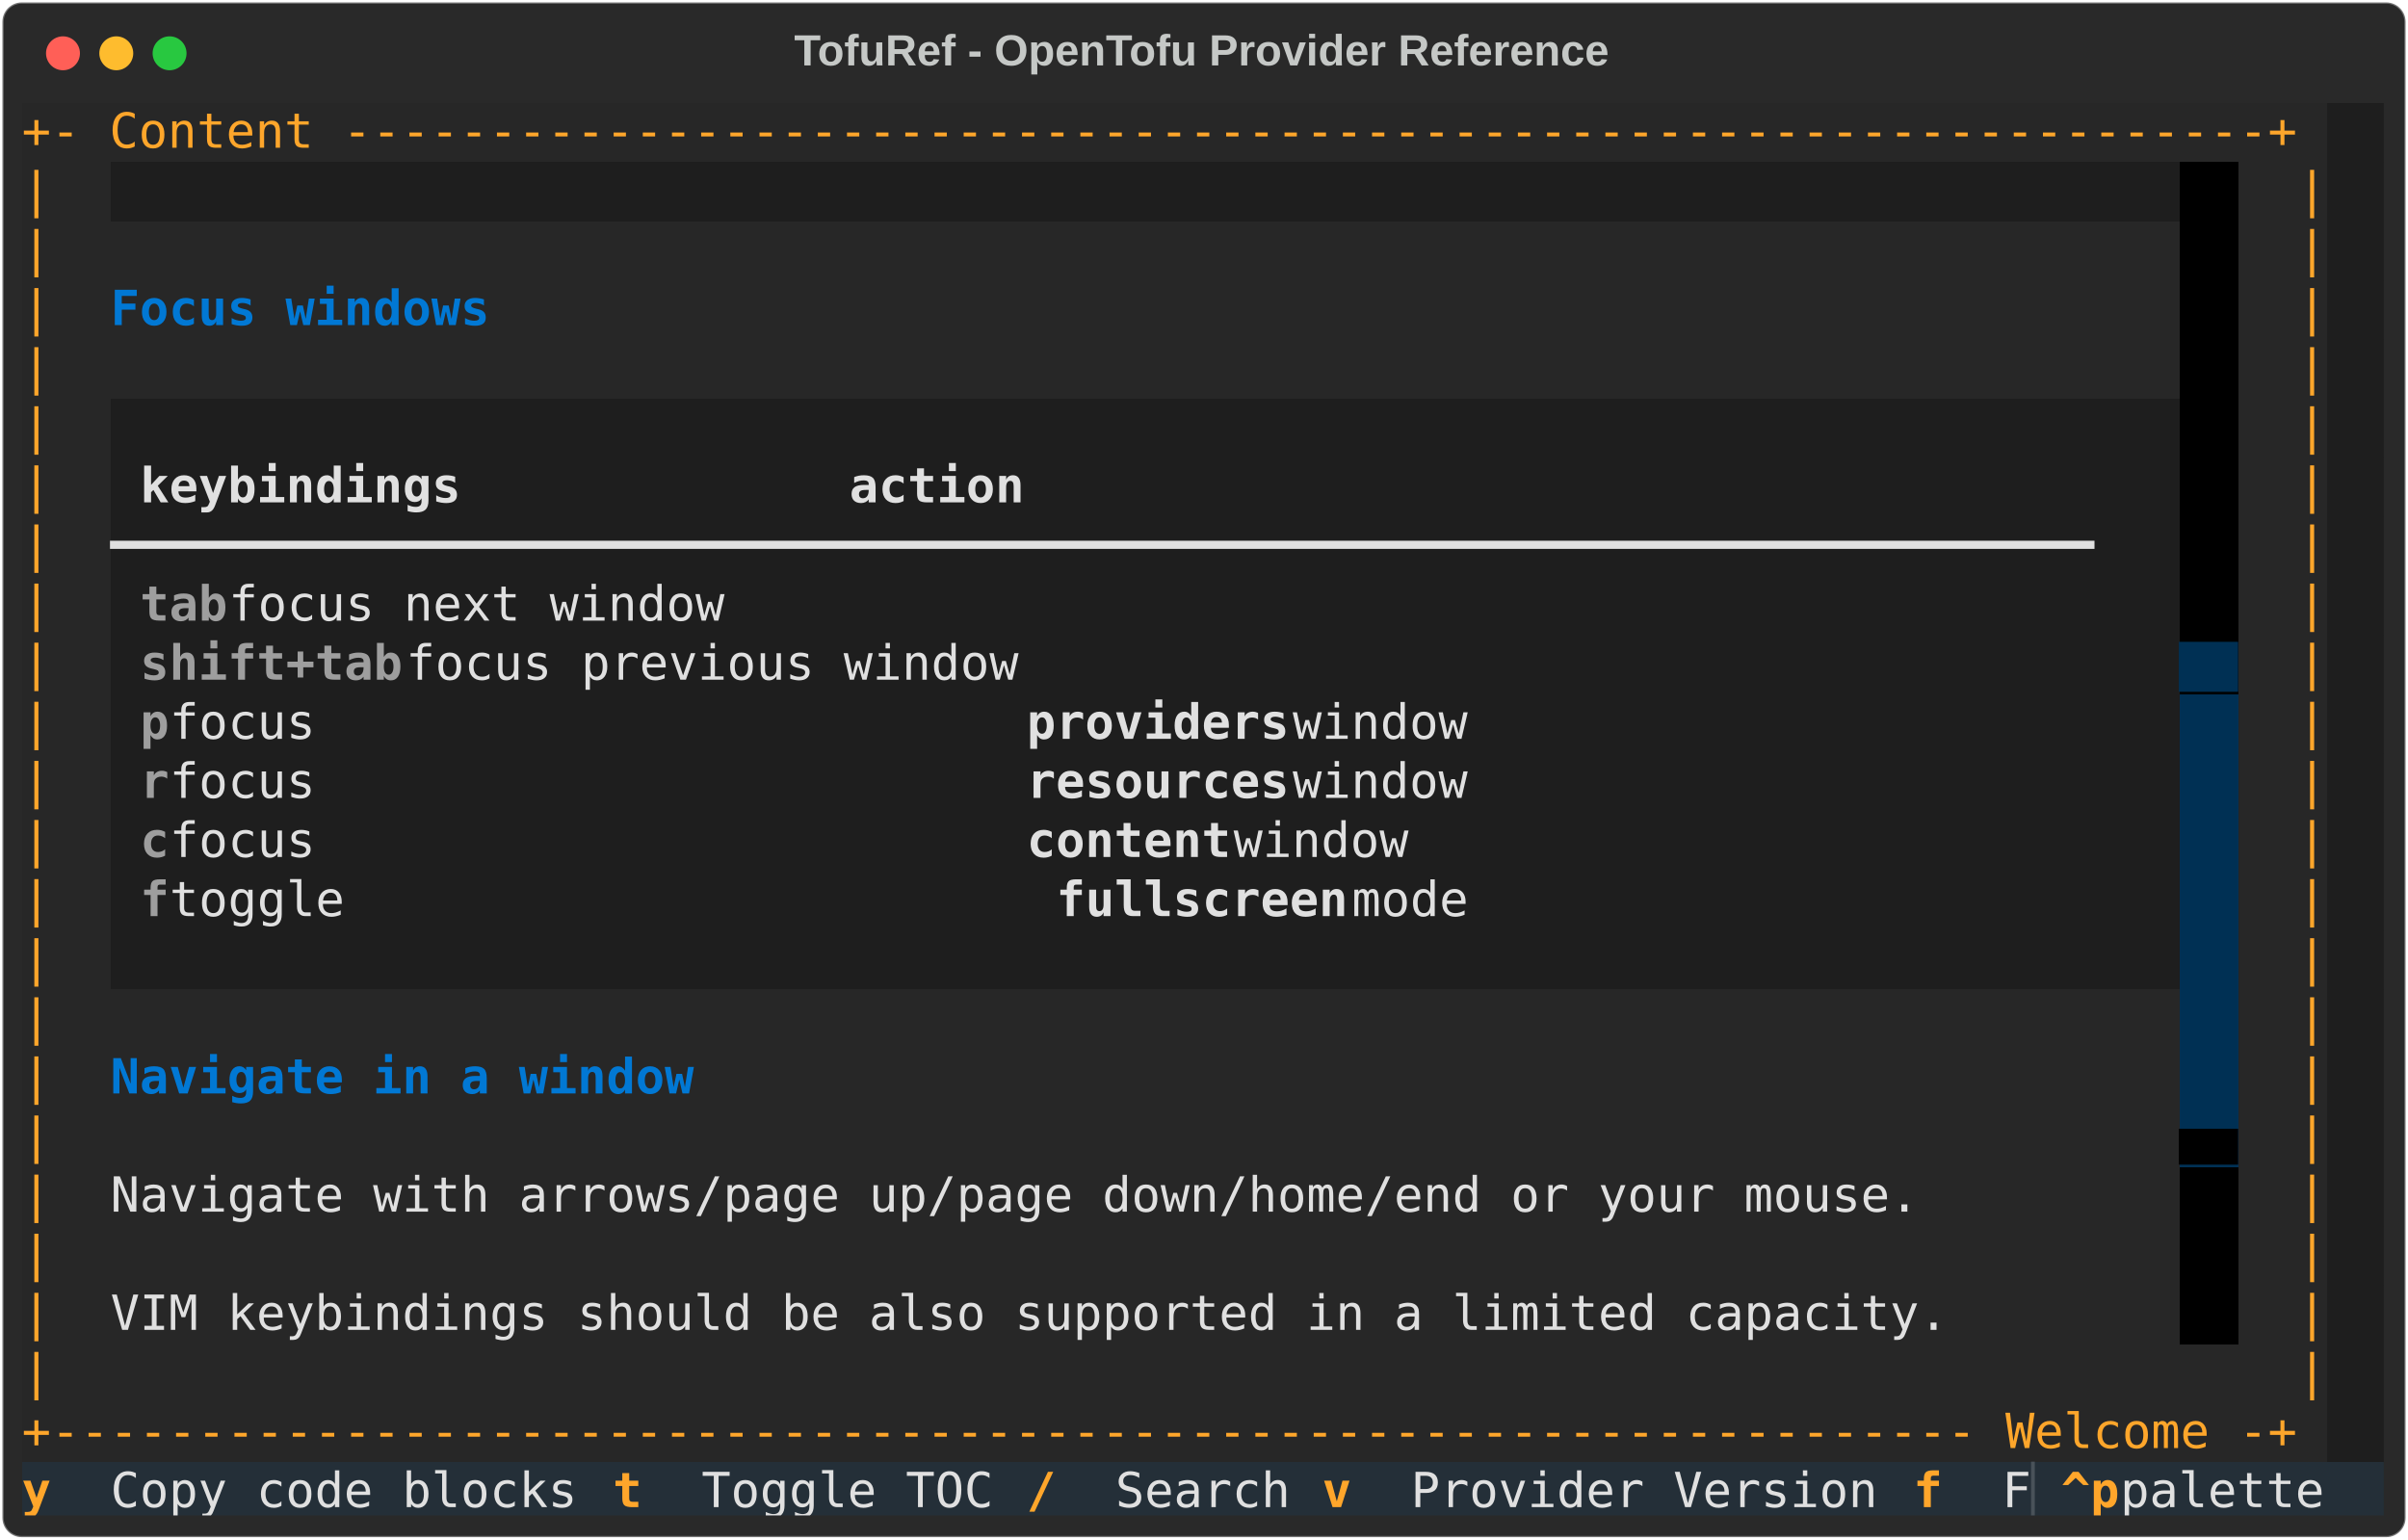
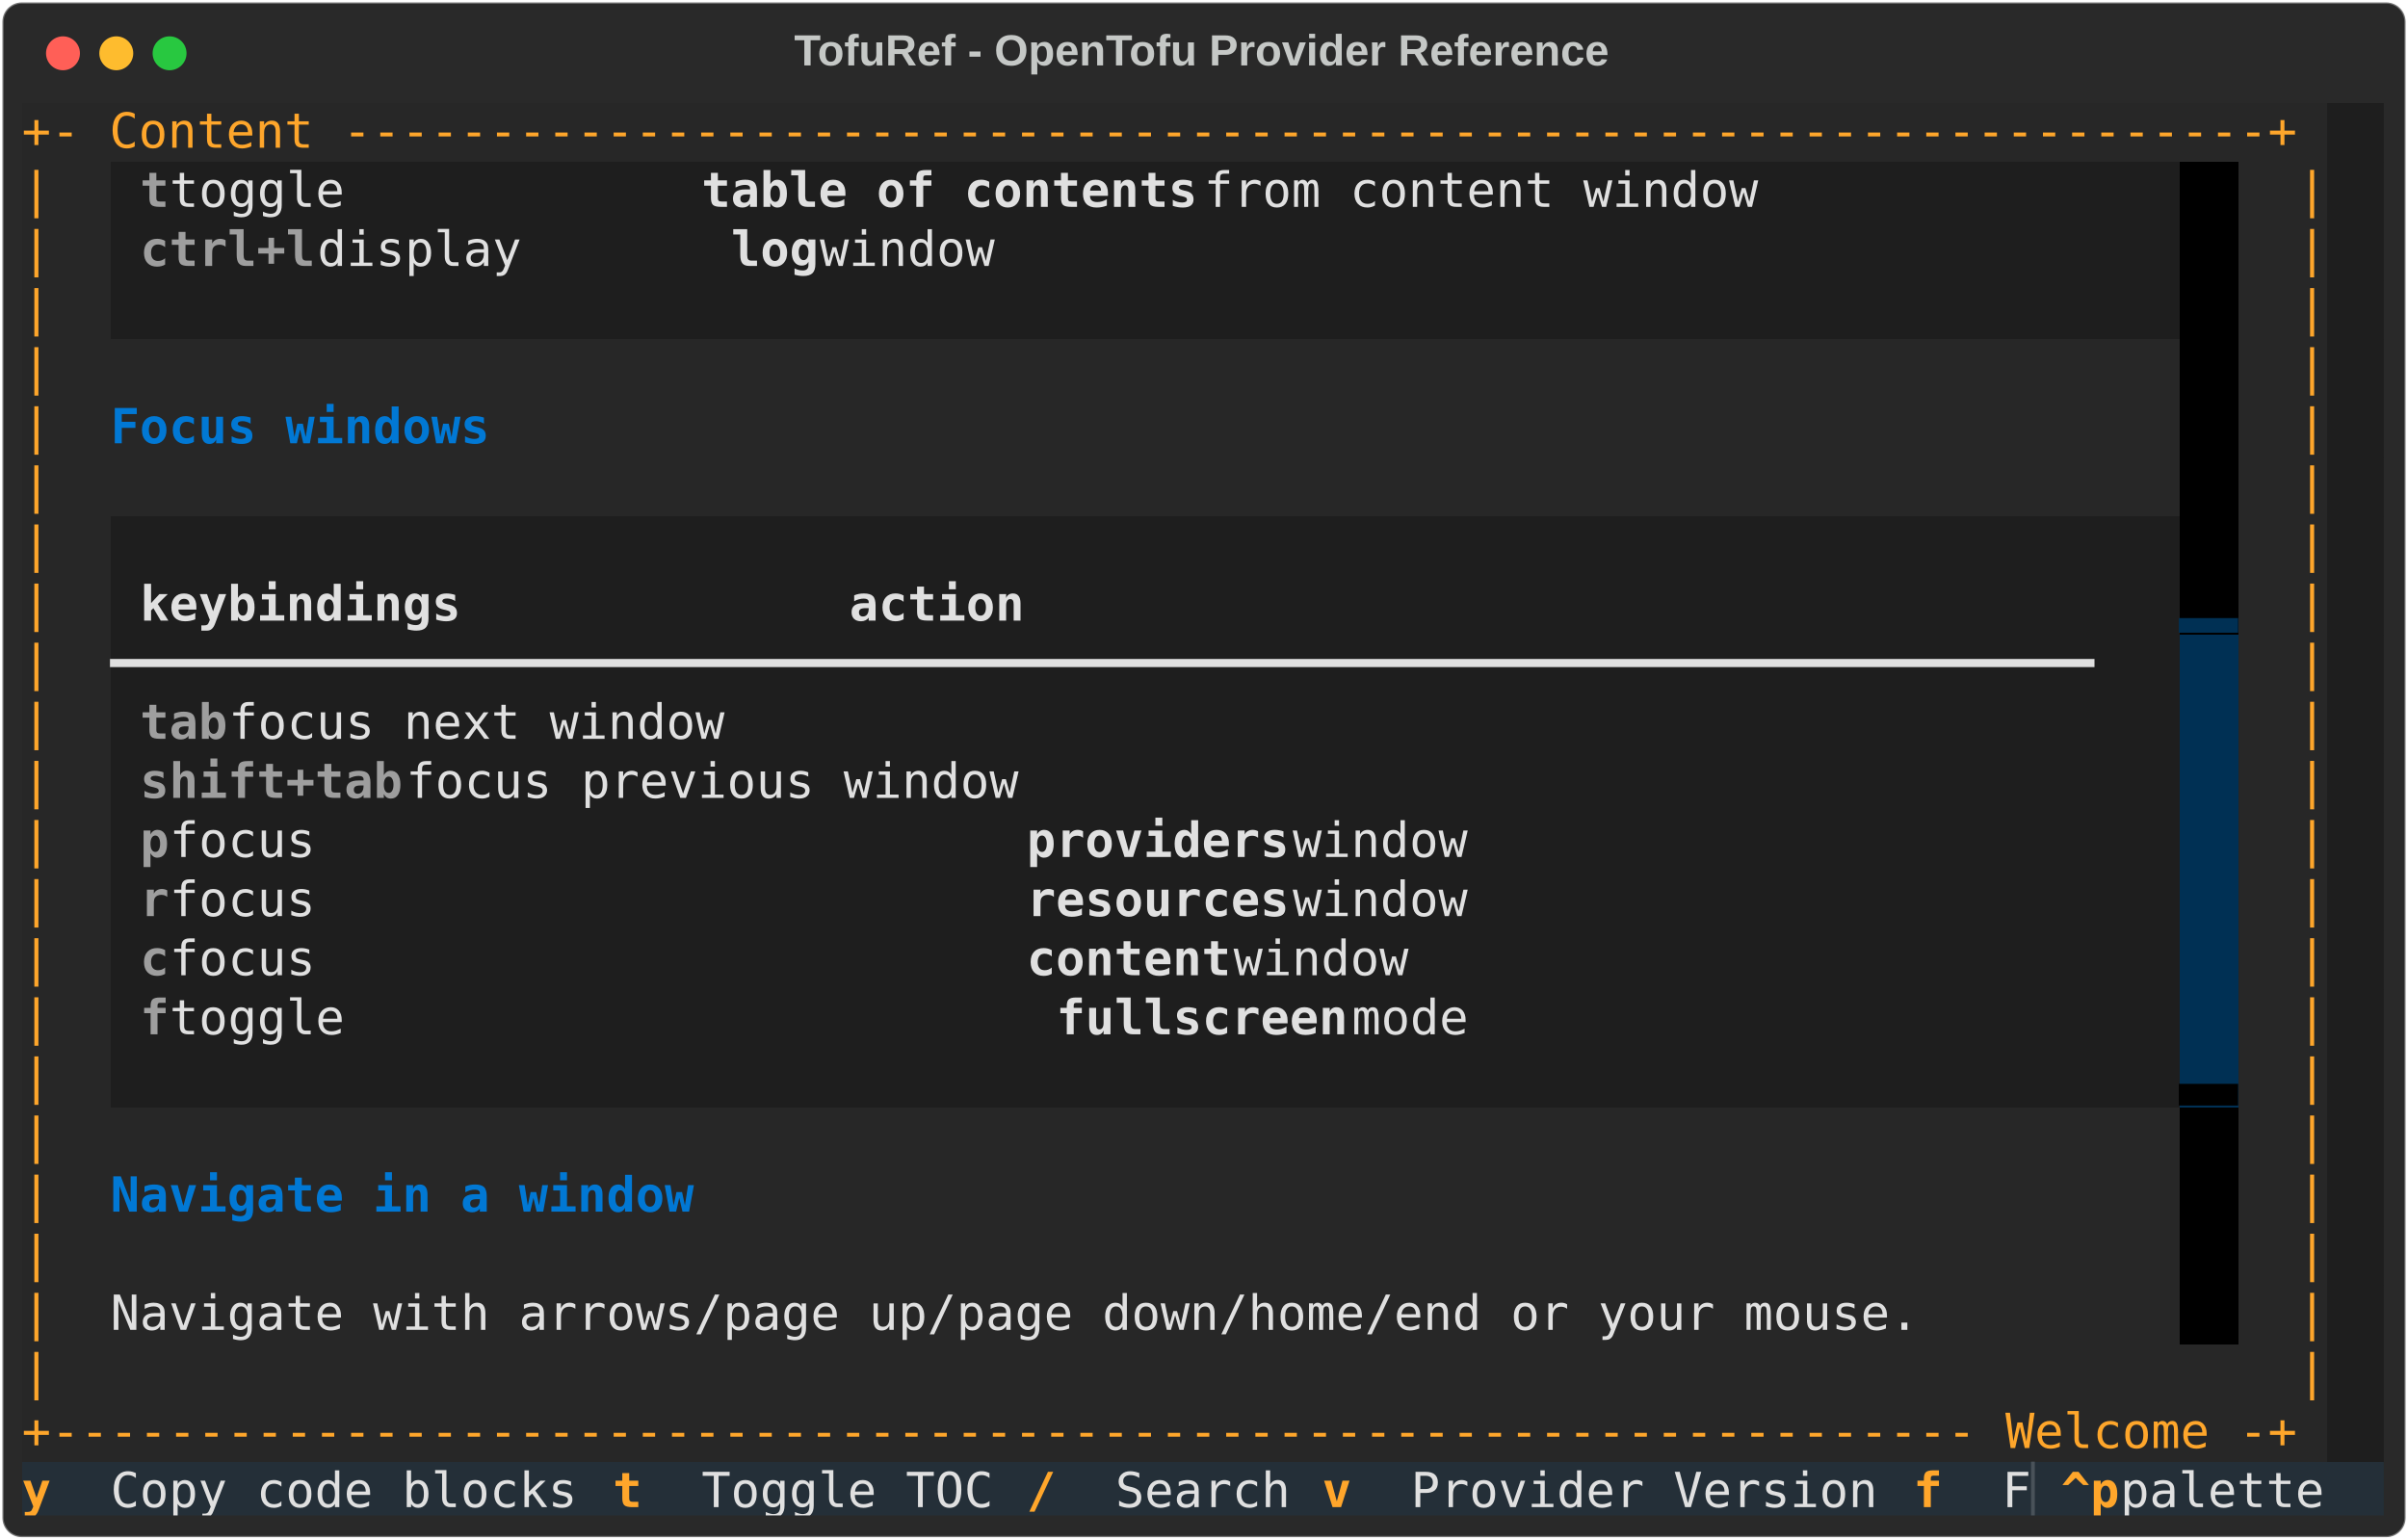
<svg xmlns="http://www.w3.org/2000/svg" class="rich-terminal" viewBox="0 0 994 635.6">
  <style>

    @font-face {
        font-family: "Fira Code";
        src: local("FiraCode-Regular"),
                url("https://cdnjs.cloudflare.com/ajax/libs/firacode/6.2.0/woff2/FiraCode-Regular.woff2") format("woff2"),
                url("https://cdnjs.cloudflare.com/ajax/libs/firacode/6.2.0/woff/FiraCode-Regular.woff") format("woff");
        font-style: normal;
        font-weight: 400;
    }
    @font-face {
        font-family: "Fira Code";
        src: local("FiraCode-Bold"),
                url("https://cdnjs.cloudflare.com/ajax/libs/firacode/6.2.0/woff2/FiraCode-Bold.woff2") format("woff2"),
                url("https://cdnjs.cloudflare.com/ajax/libs/firacode/6.2.0/woff/FiraCode-Bold.woff") format("woff");
        font-style: bold;
        font-weight: 700;
    }

    .terminal-matrix {
        font-family: Fira Code, monospace;
        font-size: 20px;
        line-height: 24.4px;
        font-variant-east-asian: full-width;
    }

    .terminal-title {
        font-size: 18px;
        font-weight: bold;
        font-family: arial;
    }

    .terminal-r1 { fill: #fea62b }
.terminal-r2 { fill: #e0e0e0 }
.terminal-r3 { fill: #c5c8c6 }
- .terminal-r4 { fill: #0178d4;font-weight: bold }
+ .terminal-r4 { fill: #9e9e9e;font-weight: bold }
.terminal-r5 { fill: #e0e0e0;font-weight: bold }
- .terminal-r6 { fill: #9e9e9e;font-weight: bold }
+ .terminal-r6 { fill: #0178d4;font-weight: bold }
.terminal-r7 { fill: #003054 }
.terminal-r8 { fill: #272727 }
.terminal-r9 { fill: #000000 }
.terminal-r10 { fill: #ffa62b;font-weight: bold }
.terminal-r11 { fill: #495259 }
    </style>
  <defs>
    <clipPath id="terminal-clip-terminal">
      <rect x="0" y="0" width="975.0" height="584.6" />
    </clipPath>
    <clipPath id="terminal-line-0">
      <rect x="0" y="1.5" width="976" height="24.65" />
    </clipPath>
    <clipPath id="terminal-line-1">
      <rect x="0" y="25.9" width="976" height="24.65" />
    </clipPath>
    <clipPath id="terminal-line-2">
      <rect x="0" y="50.3" width="976" height="24.65" />
    </clipPath>
    <clipPath id="terminal-line-3">
      <rect x="0" y="74.7" width="976" height="24.65" />
    </clipPath>
    <clipPath id="terminal-line-4">
      <rect x="0" y="99.1" width="976" height="24.65" />
    </clipPath>
    <clipPath id="terminal-line-5">
      <rect x="0" y="123.5" width="976" height="24.65" />
    </clipPath>
    <clipPath id="terminal-line-6">
      <rect x="0" y="147.9" width="976" height="24.65" />
    </clipPath>
    <clipPath id="terminal-line-7">
      <rect x="0" y="172.3" width="976" height="24.65" />
    </clipPath>
    <clipPath id="terminal-line-8">
      <rect x="0" y="196.7" width="976" height="24.65" />
    </clipPath>
    <clipPath id="terminal-line-9">
      <rect x="0" y="221.1" width="976" height="24.65" />
    </clipPath>
    <clipPath id="terminal-line-10">
      <rect x="0" y="245.5" width="976" height="24.65" />
    </clipPath>
    <clipPath id="terminal-line-11">
      <rect x="0" y="269.9" width="976" height="24.65" />
    </clipPath>
    <clipPath id="terminal-line-12">
      <rect x="0" y="294.3" width="976" height="24.65" />
    </clipPath>
    <clipPath id="terminal-line-13">
      <rect x="0" y="318.7" width="976" height="24.65" />
    </clipPath>
    <clipPath id="terminal-line-14">
      <rect x="0" y="343.1" width="976" height="24.65" />
    </clipPath>
    <clipPath id="terminal-line-15">
      <rect x="0" y="367.5" width="976" height="24.65" />
    </clipPath>
    <clipPath id="terminal-line-16">
      <rect x="0" y="391.9" width="976" height="24.65" />
    </clipPath>
    <clipPath id="terminal-line-17">
      <rect x="0" y="416.3" width="976" height="24.65" />
    </clipPath>
    <clipPath id="terminal-line-18">
      <rect x="0" y="440.7" width="976" height="24.65" />
    </clipPath>
    <clipPath id="terminal-line-19">
      <rect x="0" y="465.1" width="976" height="24.65" />
    </clipPath>
    <clipPath id="terminal-line-20">
      <rect x="0" y="489.5" width="976" height="24.65" />
    </clipPath>
    <clipPath id="terminal-line-21">
      <rect x="0" y="513.9" width="976" height="24.65" />
    </clipPath>
    <clipPath id="terminal-line-22">
      <rect x="0" y="538.3" width="976" height="24.65" />
    </clipPath>
  </defs>
  <rect fill="#292929" stroke="rgba(255,255,255,0.35)" stroke-width="1" x="1" y="1" width="992" height="633.6" rx="8" />
  <text class="terminal-title" fill="#c5c8c6" text-anchor="middle" x="496" y="27">TofuRef - OpenTofu Provider Reference</text>
  <g transform="translate(26,22)">
    <circle cx="0" cy="0" r="7" fill="#ff5f57" />
    <circle cx="22" cy="0" r="7" fill="#febc2e" />
    <circle cx="44" cy="0" r="7" fill="#28c840" />
  </g>
  <g transform="translate(9, 41)" clip-path="url(#terminal-clip-terminal)">
    <rect fill="#272727" x="0" y="1.5" width="951.6" height="24.65" shape-rendering="crispEdges" />
    <rect fill="#1e1e1e" x="951.6" y="1.5" width="24.4" height="24.65" shape-rendering="crispEdges" />
    <rect fill="#272727" x="0" y="25.9" width="12.2" height="24.65" shape-rendering="crispEdges" />
    <rect fill="#272727" x="12.2" y="25.9" width="24.4" height="24.65" shape-rendering="crispEdges" />
-     <rect fill="#1e1e1e" x="36.6" y="25.9" width="854" height="24.65" shape-rendering="crispEdges" />
+     <rect fill="#1e1e1e" x="36.6" y="25.9" width="12.2" height="24.65" shape-rendering="crispEdges" />
+     <rect fill="#1e1e1e" x="48.8" y="25.9" width="12.2" height="24.65" shape-rendering="crispEdges" />
+     <rect fill="#1e1e1e" x="61" y="25.9" width="219.6" height="24.65" shape-rendering="crispEdges" />
+     <rect fill="#1e1e1e" x="280.6" y="25.9" width="207.4" height="24.65" shape-rendering="crispEdges" />
+     <rect fill="#1e1e1e" x="488" y="25.9" width="402.6" height="24.65" shape-rendering="crispEdges" />
    <rect fill="#000000" x="890.6" y="25.9" width="24.4" height="24.65" shape-rendering="crispEdges" />
    <rect fill="#272727" x="915" y="25.9" width="24.4" height="24.65" shape-rendering="crispEdges" />
    <rect fill="#272727" x="939.4" y="25.9" width="12.2" height="24.65" shape-rendering="crispEdges" />
    <rect fill="#1e1e1e" x="951.6" y="25.9" width="24.4" height="24.65" shape-rendering="crispEdges" />
    <rect fill="#272727" x="0" y="50.3" width="12.2" height="24.65" shape-rendering="crispEdges" />
    <rect fill="#272727" x="12.2" y="50.3" width="24.4" height="24.65" shape-rendering="crispEdges" />
-     <rect fill="#272727" x="36.6" y="50.3" width="854" height="24.65" shape-rendering="crispEdges" />
+     <rect fill="#1e1e1e" x="36.6" y="50.3" width="12.2" height="24.65" shape-rendering="crispEdges" />
+     <rect fill="#1e1e1e" x="48.8" y="50.3" width="73.2" height="24.65" shape-rendering="crispEdges" />
+     <rect fill="#1e1e1e" x="122" y="50.3" width="170.8" height="24.65" shape-rendering="crispEdges" />
+     <rect fill="#1e1e1e" x="292.8" y="50.3" width="36.6" height="24.65" shape-rendering="crispEdges" />
+     <rect fill="#1e1e1e" x="329.4" y="50.3" width="561.2" height="24.65" shape-rendering="crispEdges" />
    <rect fill="#000000" x="890.6" y="50.3" width="24.4" height="24.65" shape-rendering="crispEdges" />
    <rect fill="#272727" x="915" y="50.3" width="24.4" height="24.65" shape-rendering="crispEdges" />
    <rect fill="#272727" x="939.4" y="50.3" width="12.2" height="24.65" shape-rendering="crispEdges" />
    <rect fill="#1e1e1e" x="951.6" y="50.3" width="24.4" height="24.65" shape-rendering="crispEdges" />
    <rect fill="#272727" x="0" y="74.7" width="12.2" height="24.65" shape-rendering="crispEdges" />
    <rect fill="#272727" x="12.2" y="74.7" width="24.4" height="24.65" shape-rendering="crispEdges" />
-     <rect fill="#272727" x="36.6" y="74.7" width="158.6" height="24.65" shape-rendering="crispEdges" />
-     <rect fill="#272727" x="195.2" y="74.7" width="695.4" height="24.65" shape-rendering="crispEdges" />
+     <rect fill="#1e1e1e" x="36.6" y="74.7" width="854" height="24.65" shape-rendering="crispEdges" />
    <rect fill="#000000" x="890.6" y="74.7" width="24.4" height="24.65" shape-rendering="crispEdges" />
    <rect fill="#272727" x="915" y="74.7" width="24.4" height="24.65" shape-rendering="crispEdges" />
    <rect fill="#272727" x="939.4" y="74.7" width="12.2" height="24.65" shape-rendering="crispEdges" />
    <rect fill="#1e1e1e" x="951.6" y="74.7" width="24.4" height="24.65" shape-rendering="crispEdges" />
    <rect fill="#272727" x="0" y="99.1" width="12.2" height="24.65" shape-rendering="crispEdges" />
    <rect fill="#272727" x="12.2" y="99.1" width="24.4" height="24.65" shape-rendering="crispEdges" />
    <rect fill="#272727" x="36.6" y="99.1" width="854" height="24.65" shape-rendering="crispEdges" />
    <rect fill="#000000" x="890.6" y="99.1" width="24.4" height="24.65" shape-rendering="crispEdges" />
    <rect fill="#272727" x="915" y="99.1" width="24.4" height="24.65" shape-rendering="crispEdges" />
    <rect fill="#272727" x="939.4" y="99.1" width="12.2" height="24.65" shape-rendering="crispEdges" />
    <rect fill="#1e1e1e" x="951.6" y="99.1" width="24.4" height="24.65" shape-rendering="crispEdges" />
    <rect fill="#272727" x="0" y="123.5" width="12.2" height="24.65" shape-rendering="crispEdges" />
    <rect fill="#272727" x="12.2" y="123.5" width="24.4" height="24.65" shape-rendering="crispEdges" />
-     <rect fill="#1e1e1e" x="36.6" y="123.5" width="854" height="24.65" shape-rendering="crispEdges" />
+     <rect fill="#272727" x="36.6" y="123.5" width="158.6" height="24.65" shape-rendering="crispEdges" />
+     <rect fill="#272727" x="195.2" y="123.5" width="695.4" height="24.65" shape-rendering="crispEdges" />
    <rect fill="#000000" x="890.6" y="123.5" width="24.4" height="24.65" shape-rendering="crispEdges" />
    <rect fill="#272727" x="915" y="123.5" width="24.4" height="24.65" shape-rendering="crispEdges" />
    <rect fill="#272727" x="939.4" y="123.5" width="12.2" height="24.65" shape-rendering="crispEdges" />
    <rect fill="#1e1e1e" x="951.6" y="123.5" width="24.4" height="24.65" shape-rendering="crispEdges" />
    <rect fill="#272727" x="0" y="147.9" width="12.2" height="24.65" shape-rendering="crispEdges" />
    <rect fill="#272727" x="12.2" y="147.9" width="24.4" height="24.65" shape-rendering="crispEdges" />
-     <rect fill="#1e1e1e" x="36.6" y="147.9" width="12.2" height="24.65" shape-rendering="crispEdges" />
-     <rect fill="#1e1e1e" x="48.8" y="147.9" width="280.6" height="24.65" shape-rendering="crispEdges" />
-     <rect fill="#1e1e1e" x="329.4" y="147.9" width="12.2" height="24.65" shape-rendering="crispEdges" />
-     <rect fill="#1e1e1e" x="341.6" y="147.9" width="536.8" height="24.65" shape-rendering="crispEdges" />
-     <rect fill="#1e1e1e" x="878.4" y="147.9" width="12.2" height="24.65" shape-rendering="crispEdges" />
+     <rect fill="#272727" x="36.6" y="147.9" width="854" height="24.65" shape-rendering="crispEdges" />
    <rect fill="#000000" x="890.6" y="147.9" width="24.4" height="24.65" shape-rendering="crispEdges" />
    <rect fill="#272727" x="915" y="147.9" width="24.4" height="24.65" shape-rendering="crispEdges" />
    <rect fill="#272727" x="939.4" y="147.9" width="12.2" height="24.65" shape-rendering="crispEdges" />
    <rect fill="#1e1e1e" x="951.6" y="147.9" width="24.4" height="24.65" shape-rendering="crispEdges" />
    <rect fill="#272727" x="0" y="172.3" width="12.2" height="24.65" shape-rendering="crispEdges" />
    <rect fill="#272727" x="12.2" y="172.3" width="24.4" height="24.65" shape-rendering="crispEdges" />
    <rect fill="#1e1e1e" x="36.6" y="172.3" width="854" height="24.65" shape-rendering="crispEdges" />
    <rect fill="#000000" x="890.6" y="172.3" width="24.4" height="24.65" shape-rendering="crispEdges" />
    <rect fill="#272727" x="915" y="172.3" width="24.4" height="24.65" shape-rendering="crispEdges" />
    <rect fill="#272727" x="939.4" y="172.3" width="12.2" height="24.65" shape-rendering="crispEdges" />
    <rect fill="#1e1e1e" x="951.6" y="172.3" width="24.4" height="24.65" shape-rendering="crispEdges" />
    <rect fill="#272727" x="0" y="196.7" width="12.2" height="24.65" shape-rendering="crispEdges" />
    <rect fill="#272727" x="12.2" y="196.7" width="24.4" height="24.65" shape-rendering="crispEdges" />
    <rect fill="#1e1e1e" x="36.6" y="196.7" width="12.2" height="24.65" shape-rendering="crispEdges" />
-     <rect fill="#1e1e1e" x="48.8" y="196.7" width="36.6" height="24.65" shape-rendering="crispEdges" />
-     <rect fill="#1e1e1e" x="85.4" y="196.7" width="805.2" height="24.65" shape-rendering="crispEdges" />
+     <rect fill="#1e1e1e" x="48.8" y="196.7" width="280.6" height="24.65" shape-rendering="crispEdges" />
+     <rect fill="#1e1e1e" x="329.4" y="196.7" width="12.2" height="24.65" shape-rendering="crispEdges" />
+     <rect fill="#1e1e1e" x="341.6" y="196.7" width="536.8" height="24.65" shape-rendering="crispEdges" />
+     <rect fill="#1e1e1e" x="878.4" y="196.7" width="12.2" height="24.65" shape-rendering="crispEdges" />
    <rect fill="#000000" x="890.6" y="196.7" width="24.4" height="24.65" shape-rendering="crispEdges" />
    <rect fill="#272727" x="915" y="196.7" width="24.4" height="24.65" shape-rendering="crispEdges" />
    <rect fill="#272727" x="939.4" y="196.7" width="12.2" height="24.65" shape-rendering="crispEdges" />
    <rect fill="#1e1e1e" x="951.6" y="196.7" width="24.4" height="24.65" shape-rendering="crispEdges" />
    <rect fill="#272727" x="0" y="221.1" width="12.2" height="24.65" shape-rendering="crispEdges" />
    <rect fill="#272727" x="12.2" y="221.1" width="24.4" height="24.65" shape-rendering="crispEdges" />
-     <rect fill="#1e1e1e" x="36.6" y="221.1" width="12.2" height="24.65" shape-rendering="crispEdges" />
-     <rect fill="#1e1e1e" x="48.8" y="221.1" width="109.8" height="24.65" shape-rendering="crispEdges" />
-     <rect fill="#1e1e1e" x="158.6" y="221.1" width="732" height="24.65" shape-rendering="crispEdges" />
-     <rect fill="#000000" x="890.6" y="221.1" width="24.4" height="24.65" shape-rendering="crispEdges" />
+     <rect fill="#1e1e1e" x="36.6" y="221.1" width="854" height="24.65" shape-rendering="crispEdges" />
+     <rect fill="#003054" x="890.6" y="221.1" width="24.4" height="24.65" shape-rendering="crispEdges" />
    <rect fill="#272727" x="915" y="221.1" width="24.4" height="24.65" shape-rendering="crispEdges" />
    <rect fill="#272727" x="939.4" y="221.1" width="12.2" height="24.65" shape-rendering="crispEdges" />
    <rect fill="#1e1e1e" x="951.6" y="221.1" width="24.4" height="24.65" shape-rendering="crispEdges" />
    <rect fill="#272727" x="0" y="245.5" width="12.2" height="24.65" shape-rendering="crispEdges" />
    <rect fill="#272727" x="12.2" y="245.5" width="24.4" height="24.65" shape-rendering="crispEdges" />
    <rect fill="#1e1e1e" x="36.6" y="245.5" width="12.2" height="24.65" shape-rendering="crispEdges" />
-     <rect fill="#1e1e1e" x="48.8" y="245.5" width="12.2" height="24.65" shape-rendering="crispEdges" />
-     <rect fill="#1e1e1e" x="61" y="245.5" width="353.8" height="24.65" shape-rendering="crispEdges" />
-     <rect fill="#1e1e1e" x="414.8" y="245.5" width="109.8" height="24.65" shape-rendering="crispEdges" />
-     <rect fill="#1e1e1e" x="524.6" y="245.5" width="366" height="24.65" shape-rendering="crispEdges" />
+     <rect fill="#1e1e1e" x="48.8" y="245.5" width="36.6" height="24.65" shape-rendering="crispEdges" />
+     <rect fill="#1e1e1e" x="85.4" y="245.5" width="805.2" height="24.65" shape-rendering="crispEdges" />
    <rect fill="#003054" x="890.6" y="245.5" width="24.4" height="24.65" shape-rendering="crispEdges" />
    <rect fill="#272727" x="915" y="245.5" width="24.4" height="24.65" shape-rendering="crispEdges" />
    <rect fill="#272727" x="939.4" y="245.5" width="12.2" height="24.65" shape-rendering="crispEdges" />
    <rect fill="#1e1e1e" x="951.6" y="245.5" width="24.4" height="24.65" shape-rendering="crispEdges" />
    <rect fill="#272727" x="0" y="269.9" width="12.2" height="24.65" shape-rendering="crispEdges" />
    <rect fill="#272727" x="12.2" y="269.9" width="24.4" height="24.65" shape-rendering="crispEdges" />
    <rect fill="#1e1e1e" x="36.6" y="269.9" width="12.2" height="24.65" shape-rendering="crispEdges" />
-     <rect fill="#1e1e1e" x="48.8" y="269.9" width="12.2" height="24.65" shape-rendering="crispEdges" />
-     <rect fill="#1e1e1e" x="61" y="269.9" width="353.8" height="24.65" shape-rendering="crispEdges" />
-     <rect fill="#1e1e1e" x="414.8" y="269.9" width="109.8" height="24.65" shape-rendering="crispEdges" />
-     <rect fill="#1e1e1e" x="524.6" y="269.9" width="366" height="24.65" shape-rendering="crispEdges" />
+     <rect fill="#1e1e1e" x="48.8" y="269.9" width="109.8" height="24.65" shape-rendering="crispEdges" />
+     <rect fill="#1e1e1e" x="158.6" y="269.9" width="732" height="24.65" shape-rendering="crispEdges" />
    <rect fill="#003054" x="890.6" y="269.9" width="24.4" height="24.65" shape-rendering="crispEdges" />
    <rect fill="#272727" x="915" y="269.9" width="24.4" height="24.65" shape-rendering="crispEdges" />
    <rect fill="#272727" x="939.4" y="269.9" width="12.2" height="24.65" shape-rendering="crispEdges" />
    <rect fill="#1e1e1e" x="951.6" y="269.9" width="24.4" height="24.65" shape-rendering="crispEdges" />
    <rect fill="#272727" x="0" y="294.3" width="12.2" height="24.65" shape-rendering="crispEdges" />
    <rect fill="#272727" x="12.2" y="294.3" width="24.4" height="24.65" shape-rendering="crispEdges" />
    <rect fill="#1e1e1e" x="36.6" y="294.3" width="12.2" height="24.65" shape-rendering="crispEdges" />
    <rect fill="#1e1e1e" x="48.8" y="294.3" width="12.2" height="24.65" shape-rendering="crispEdges" />
    <rect fill="#1e1e1e" x="61" y="294.3" width="353.8" height="24.65" shape-rendering="crispEdges" />
-     <rect fill="#1e1e1e" x="414.8" y="294.3" width="85.4" height="24.65" shape-rendering="crispEdges" />
-     <rect fill="#1e1e1e" x="500.2" y="294.3" width="390.4" height="24.65" shape-rendering="crispEdges" />
+     <rect fill="#1e1e1e" x="414.8" y="294.3" width="109.8" height="24.65" shape-rendering="crispEdges" />
+     <rect fill="#1e1e1e" x="524.6" y="294.3" width="366" height="24.65" shape-rendering="crispEdges" />
    <rect fill="#003054" x="890.6" y="294.3" width="24.4" height="24.65" shape-rendering="crispEdges" />
    <rect fill="#272727" x="915" y="294.3" width="24.4" height="24.65" shape-rendering="crispEdges" />
    <rect fill="#272727" x="939.4" y="294.3" width="12.2" height="24.65" shape-rendering="crispEdges" />
    <rect fill="#1e1e1e" x="951.6" y="294.3" width="24.4" height="24.65" shape-rendering="crispEdges" />
    <rect fill="#272727" x="0" y="318.7" width="12.2" height="24.65" shape-rendering="crispEdges" />
    <rect fill="#272727" x="12.2" y="318.7" width="24.4" height="24.65" shape-rendering="crispEdges" />
    <rect fill="#1e1e1e" x="36.6" y="318.7" width="12.2" height="24.65" shape-rendering="crispEdges" />
    <rect fill="#1e1e1e" x="48.8" y="318.7" width="12.2" height="24.65" shape-rendering="crispEdges" />
-     <rect fill="#1e1e1e" x="61" y="318.7" width="366" height="24.65" shape-rendering="crispEdges" />
-     <rect fill="#1e1e1e" x="427" y="318.7" width="122" height="24.65" shape-rendering="crispEdges" />
-     <rect fill="#1e1e1e" x="549" y="318.7" width="341.6" height="24.65" shape-rendering="crispEdges" />
+     <rect fill="#1e1e1e" x="61" y="318.7" width="353.8" height="24.65" shape-rendering="crispEdges" />
+     <rect fill="#1e1e1e" x="414.8" y="318.7" width="109.8" height="24.65" shape-rendering="crispEdges" />
+     <rect fill="#1e1e1e" x="524.6" y="318.7" width="366" height="24.65" shape-rendering="crispEdges" />
    <rect fill="#003054" x="890.6" y="318.7" width="24.4" height="24.65" shape-rendering="crispEdges" />
    <rect fill="#272727" x="915" y="318.7" width="24.4" height="24.65" shape-rendering="crispEdges" />
    <rect fill="#272727" x="939.4" y="318.7" width="12.2" height="24.65" shape-rendering="crispEdges" />
    <rect fill="#1e1e1e" x="951.6" y="318.7" width="24.4" height="24.65" shape-rendering="crispEdges" />
    <rect fill="#272727" x="0" y="343.1" width="12.2" height="24.65" shape-rendering="crispEdges" />
    <rect fill="#272727" x="12.2" y="343.1" width="24.4" height="24.65" shape-rendering="crispEdges" />
-     <rect fill="#1e1e1e" x="36.6" y="343.1" width="854" height="24.65" shape-rendering="crispEdges" />
+     <rect fill="#1e1e1e" x="36.6" y="343.1" width="12.2" height="24.65" shape-rendering="crispEdges" />
+     <rect fill="#1e1e1e" x="48.8" y="343.1" width="12.2" height="24.65" shape-rendering="crispEdges" />
+     <rect fill="#1e1e1e" x="61" y="343.1" width="353.8" height="24.65" shape-rendering="crispEdges" />
+     <rect fill="#1e1e1e" x="414.8" y="343.1" width="85.4" height="24.65" shape-rendering="crispEdges" />
+     <rect fill="#1e1e1e" x="500.2" y="343.1" width="390.4" height="24.65" shape-rendering="crispEdges" />
    <rect fill="#003054" x="890.6" y="343.1" width="24.4" height="24.65" shape-rendering="crispEdges" />
    <rect fill="#272727" x="915" y="343.1" width="24.4" height="24.65" shape-rendering="crispEdges" />
    <rect fill="#272727" x="939.4" y="343.1" width="12.2" height="24.65" shape-rendering="crispEdges" />
    <rect fill="#1e1e1e" x="951.6" y="343.1" width="24.4" height="24.65" shape-rendering="crispEdges" />
    <rect fill="#272727" x="0" y="367.5" width="12.2" height="24.65" shape-rendering="crispEdges" />
    <rect fill="#272727" x="12.2" y="367.5" width="24.4" height="24.65" shape-rendering="crispEdges" />
-     <rect fill="#272727" x="36.6" y="367.5" width="854" height="24.65" shape-rendering="crispEdges" />
+     <rect fill="#1e1e1e" x="36.6" y="367.5" width="12.2" height="24.65" shape-rendering="crispEdges" />
+     <rect fill="#1e1e1e" x="48.8" y="367.5" width="12.2" height="24.65" shape-rendering="crispEdges" />
+     <rect fill="#1e1e1e" x="61" y="367.5" width="366" height="24.65" shape-rendering="crispEdges" />
+     <rect fill="#1e1e1e" x="427" y="367.5" width="122" height="24.65" shape-rendering="crispEdges" />
+     <rect fill="#1e1e1e" x="549" y="367.5" width="341.6" height="24.65" shape-rendering="crispEdges" />
    <rect fill="#003054" x="890.6" y="367.5" width="24.4" height="24.65" shape-rendering="crispEdges" />
    <rect fill="#272727" x="915" y="367.5" width="24.4" height="24.65" shape-rendering="crispEdges" />
    <rect fill="#272727" x="939.4" y="367.5" width="12.2" height="24.65" shape-rendering="crispEdges" />
    <rect fill="#1e1e1e" x="951.6" y="367.5" width="24.4" height="24.65" shape-rendering="crispEdges" />
    <rect fill="#272727" x="0" y="391.9" width="12.2" height="24.65" shape-rendering="crispEdges" />
    <rect fill="#272727" x="12.2" y="391.9" width="24.4" height="24.65" shape-rendering="crispEdges" />
-     <rect fill="#272727" x="36.6" y="391.9" width="244" height="24.65" shape-rendering="crispEdges" />
-     <rect fill="#272727" x="280.6" y="391.9" width="610" height="24.65" shape-rendering="crispEdges" />
+     <rect fill="#1e1e1e" x="36.6" y="391.9" width="854" height="24.65" shape-rendering="crispEdges" />
    <rect fill="#003054" x="890.6" y="391.9" width="24.4" height="24.65" shape-rendering="crispEdges" />
    <rect fill="#272727" x="915" y="391.9" width="24.4" height="24.65" shape-rendering="crispEdges" />
    <rect fill="#272727" x="939.4" y="391.9" width="12.2" height="24.65" shape-rendering="crispEdges" />
    <rect fill="#1e1e1e" x="951.6" y="391.9" width="24.4" height="24.65" shape-rendering="crispEdges" />
    <rect fill="#272727" x="0" y="416.3" width="12.2" height="24.65" shape-rendering="crispEdges" />
    <rect fill="#272727" x="12.2" y="416.3" width="24.4" height="24.65" shape-rendering="crispEdges" />
    <rect fill="#272727" x="36.6" y="416.3" width="854" height="24.65" shape-rendering="crispEdges" />
-     <rect fill="#003054" x="890.6" y="416.3" width="24.4" height="24.65" shape-rendering="crispEdges" />
+     <rect fill="#000000" x="890.6" y="416.3" width="24.4" height="24.65" shape-rendering="crispEdges" />
    <rect fill="#272727" x="915" y="416.3" width="24.4" height="24.65" shape-rendering="crispEdges" />
    <rect fill="#272727" x="939.4" y="416.3" width="12.2" height="24.65" shape-rendering="crispEdges" />
    <rect fill="#1e1e1e" x="951.6" y="416.3" width="24.4" height="24.65" shape-rendering="crispEdges" />
    <rect fill="#272727" x="0" y="440.7" width="12.2" height="24.65" shape-rendering="crispEdges" />
    <rect fill="#272727" x="12.2" y="440.7" width="24.4" height="24.65" shape-rendering="crispEdges" />
-     <rect fill="#272727" x="36.6" y="440.7" width="756.4" height="24.65" shape-rendering="crispEdges" />
-     <rect fill="#272727" x="793" y="440.7" width="97.6" height="24.65" shape-rendering="crispEdges" />
+     <rect fill="#272727" x="36.6" y="440.7" width="244" height="24.65" shape-rendering="crispEdges" />
+     <rect fill="#272727" x="280.6" y="440.7" width="610" height="24.65" shape-rendering="crispEdges" />
    <rect fill="#000000" x="890.6" y="440.7" width="24.4" height="24.65" shape-rendering="crispEdges" />
    <rect fill="#272727" x="915" y="440.7" width="24.4" height="24.65" shape-rendering="crispEdges" />
    <rect fill="#272727" x="939.4" y="440.7" width="12.2" height="24.65" shape-rendering="crispEdges" />
    <rect fill="#1e1e1e" x="951.6" y="440.7" width="24.4" height="24.65" shape-rendering="crispEdges" />
    <rect fill="#272727" x="0" y="465.1" width="12.2" height="24.65" shape-rendering="crispEdges" />
    <rect fill="#272727" x="12.2" y="465.1" width="24.4" height="24.65" shape-rendering="crispEdges" />
    <rect fill="#272727" x="36.6" y="465.1" width="854" height="24.65" shape-rendering="crispEdges" />
    <rect fill="#000000" x="890.6" y="465.1" width="24.4" height="24.65" shape-rendering="crispEdges" />
    <rect fill="#272727" x="915" y="465.1" width="24.4" height="24.65" shape-rendering="crispEdges" />
    <rect fill="#272727" x="939.4" y="465.1" width="12.2" height="24.65" shape-rendering="crispEdges" />
    <rect fill="#1e1e1e" x="951.6" y="465.1" width="24.4" height="24.65" shape-rendering="crispEdges" />
    <rect fill="#272727" x="0" y="489.5" width="12.2" height="24.65" shape-rendering="crispEdges" />
    <rect fill="#272727" x="12.2" y="489.5" width="24.4" height="24.65" shape-rendering="crispEdges" />
-     <rect fill="#272727" x="36.6" y="489.5" width="768.6" height="24.65" shape-rendering="crispEdges" />
-     <rect fill="#272727" x="805.2" y="489.5" width="85.4" height="24.65" shape-rendering="crispEdges" />
+     <rect fill="#272727" x="36.6" y="489.5" width="756.4" height="24.65" shape-rendering="crispEdges" />
+     <rect fill="#272727" x="793" y="489.5" width="97.6" height="24.65" shape-rendering="crispEdges" />
    <rect fill="#000000" x="890.6" y="489.5" width="24.4" height="24.65" shape-rendering="crispEdges" />
    <rect fill="#272727" x="915" y="489.5" width="24.4" height="24.65" shape-rendering="crispEdges" />
    <rect fill="#272727" x="939.4" y="489.5" width="12.2" height="24.65" shape-rendering="crispEdges" />
    <rect fill="#1e1e1e" x="951.6" y="489.5" width="24.4" height="24.65" shape-rendering="crispEdges" />
    <rect fill="#272727" x="0" y="513.9" width="12.2" height="24.65" shape-rendering="crispEdges" />
    <rect fill="#272727" x="12.2" y="513.9" width="927.2" height="24.65" shape-rendering="crispEdges" />
    <rect fill="#272727" x="939.4" y="513.9" width="12.2" height="24.65" shape-rendering="crispEdges" />
    <rect fill="#1e1e1e" x="951.6" y="513.9" width="24.4" height="24.65" shape-rendering="crispEdges" />
    <rect fill="#272727" x="0" y="538.3" width="951.6" height="24.65" shape-rendering="crispEdges" />
    <rect fill="#1e1e1e" x="951.6" y="538.3" width="24.4" height="24.65" shape-rendering="crispEdges" />
    <rect fill="#242f38" x="0" y="562.7" width="36.6" height="24.65" shape-rendering="crispEdges" />
    <rect fill="#242f38" x="36.6" y="562.7" width="207.4" height="24.65" shape-rendering="crispEdges" />
    <rect fill="#242f38" x="244" y="562.7" width="36.6" height="24.65" shape-rendering="crispEdges" />
    <rect fill="#242f38" x="280.6" y="562.7" width="134.2" height="24.65" shape-rendering="crispEdges" />
    <rect fill="#242f38" x="414.8" y="562.7" width="36.6" height="24.65" shape-rendering="crispEdges" />
    <rect fill="#242f38" x="451.4" y="562.7" width="85.4" height="24.65" shape-rendering="crispEdges" />
    <rect fill="#242f38" x="536.8" y="562.7" width="36.6" height="24.65" shape-rendering="crispEdges" />
    <rect fill="#242f38" x="573.4" y="562.7" width="207.4" height="24.65" shape-rendering="crispEdges" />
    <rect fill="#242f38" x="780.8" y="562.7" width="36.6" height="24.65" shape-rendering="crispEdges" />
    <rect fill="#242f38" x="817.4" y="562.7" width="12.2" height="24.65" shape-rendering="crispEdges" />
    <rect fill="#242f38" x="829.6" y="562.7" width="12.2" height="24.65" shape-rendering="crispEdges" />
    <rect fill="#242f38" x="841.8" y="562.7" width="24.4" height="24.65" shape-rendering="crispEdges" />
    <rect fill="#242f38" x="866.2" y="562.7" width="97.6" height="24.65" shape-rendering="crispEdges" />
    <rect fill="#242f38" x="963.8" y="562.7" width="12.2" height="24.65" shape-rendering="crispEdges" />
    <g class="terminal-matrix">
      <text class="terminal-r1" x="0" y="20" textLength="951.6" clip-path="url(#terminal-line-0)">+- Content ------------------------------------------------------------------+</text>
      <text class="terminal-r3" x="976" y="20" textLength="12.2" clip-path="url(#terminal-line-0)">
</text>
      <text class="terminal-r1" x="0" y="44.4" textLength="12.2" clip-path="url(#terminal-line-1)">|</text>
+       <text class="terminal-r4" x="48.8" y="44.4" textLength="12.2" clip-path="url(#terminal-line-1)">t</text>
+       <text class="terminal-r2" x="61" y="44.4" textLength="219.6" clip-path="url(#terminal-line-1)">           toggle </text>
+       <text class="terminal-r5" x="280.6" y="44.4" textLength="207.4" clip-path="url(#terminal-line-1)">table of contents</text>
+       <text class="terminal-r2" x="488" y="44.4" textLength="402.6" clip-path="url(#terminal-line-1)"> from content window             </text>
      <text class="terminal-r1" x="939.4" y="44.4" textLength="12.2" clip-path="url(#terminal-line-1)">|</text>
      <text class="terminal-r3" x="976" y="44.4" textLength="12.2" clip-path="url(#terminal-line-1)">
</text>
      <text class="terminal-r1" x="0" y="68.8" textLength="12.2" clip-path="url(#terminal-line-2)">|</text>
+       <text class="terminal-r4" x="48.8" y="68.8" textLength="73.2" clip-path="url(#terminal-line-2)">ctrl+l</text>
+       <text class="terminal-r2" x="122" y="68.8" textLength="170.8" clip-path="url(#terminal-line-2)">      display </text>
+       <text class="terminal-r5" x="292.8" y="68.8" textLength="36.6" clip-path="url(#terminal-line-2)">log</text>
+       <text class="terminal-r2" x="329.4" y="68.8" textLength="561.2" clip-path="url(#terminal-line-2)"> window                                       </text>
      <text class="terminal-r1" x="939.4" y="68.8" textLength="12.2" clip-path="url(#terminal-line-2)">|</text>
      <text class="terminal-r3" x="976" y="68.8" textLength="12.2" clip-path="url(#terminal-line-2)">
</text>
      <text class="terminal-r1" x="0" y="93.2" textLength="12.2" clip-path="url(#terminal-line-3)">|</text>
-       <text class="terminal-r4" x="36.6" y="93.2" textLength="158.6" clip-path="url(#terminal-line-3)">Focus windows</text>
      <text class="terminal-r1" x="939.4" y="93.2" textLength="12.2" clip-path="url(#terminal-line-3)">|</text>
      <text class="terminal-r3" x="976" y="93.2" textLength="12.2" clip-path="url(#terminal-line-3)">
</text>
      <text class="terminal-r1" x="0" y="117.6" textLength="12.2" clip-path="url(#terminal-line-4)">|</text>
      <text class="terminal-r1" x="939.4" y="117.6" textLength="12.2" clip-path="url(#terminal-line-4)">|</text>
      <text class="terminal-r3" x="976" y="117.6" textLength="12.2" clip-path="url(#terminal-line-4)">
</text>
      <text class="terminal-r1" x="0" y="142" textLength="12.2" clip-path="url(#terminal-line-5)">|</text>
+       <text class="terminal-r6" x="36.6" y="142" textLength="158.6" clip-path="url(#terminal-line-5)">Focus windows</text>
      <text class="terminal-r1" x="939.4" y="142" textLength="12.2" clip-path="url(#terminal-line-5)">|</text>
      <text class="terminal-r3" x="976" y="142" textLength="12.2" clip-path="url(#terminal-line-5)">
</text>
      <text class="terminal-r1" x="0" y="166.4" textLength="12.2" clip-path="url(#terminal-line-6)">|</text>
-       <text class="terminal-r5" x="48.8" y="166.4" textLength="280.6" clip-path="url(#terminal-line-6)">keybindings            </text>
-       <text class="terminal-r5" x="341.6" y="166.4" textLength="536.8" clip-path="url(#terminal-line-6)">action                                      </text>
      <text class="terminal-r1" x="939.4" y="166.4" textLength="12.2" clip-path="url(#terminal-line-6)">|</text>
      <text class="terminal-r3" x="976" y="166.4" textLength="12.2" clip-path="url(#terminal-line-6)">
</text>
      <text class="terminal-r1" x="0" y="190.8" textLength="12.2" clip-path="url(#terminal-line-7)">|</text>
-       <text class="terminal-r2" x="36.6" y="190.8" textLength="854" clip-path="url(#terminal-line-7)"> ━━━━━━━━━━━━━━━━━━━━━━━━━━━━━━━━━━━━━━━━━━━━━━━━━━━━━━━━━━━━━━━━━━━━ </text>
      <text class="terminal-r1" x="939.4" y="190.8" textLength="12.2" clip-path="url(#terminal-line-7)">|</text>
      <text class="terminal-r3" x="976" y="190.8" textLength="12.2" clip-path="url(#terminal-line-7)">
</text>
      <text class="terminal-r1" x="0" y="215.2" textLength="12.2" clip-path="url(#terminal-line-8)">|</text>
-       <text class="terminal-r6" x="48.8" y="215.2" textLength="36.6" clip-path="url(#terminal-line-8)">tab</text>
-       <text class="terminal-r2" x="85.4" y="215.2" textLength="805.2" clip-path="url(#terminal-line-8)">                     focus next window                            </text>
+       <text class="terminal-r5" x="48.8" y="215.2" textLength="280.6" clip-path="url(#terminal-line-8)">keybindings            </text>
+       <text class="terminal-r5" x="341.6" y="215.2" textLength="536.8" clip-path="url(#terminal-line-8)">action                                      </text>
+       <text class="terminal-r7" x="890.6" y="215.2" textLength="24.4" clip-path="url(#terminal-line-8)">▂▂</text>
      <text class="terminal-r1" x="939.4" y="215.2" textLength="12.2" clip-path="url(#terminal-line-8)">|</text>
      <text class="terminal-r3" x="976" y="215.2" textLength="12.2" clip-path="url(#terminal-line-8)">
</text>
      <text class="terminal-r1" x="0" y="239.6" textLength="12.2" clip-path="url(#terminal-line-9)">|</text>
-       <text class="terminal-r6" x="48.8" y="239.6" textLength="109.8" clip-path="url(#terminal-line-9)">shift+tab</text>
-       <text class="terminal-r2" x="158.6" y="239.6" textLength="732" clip-path="url(#terminal-line-9)">               focus previous window                        </text>
-       <text class="terminal-r7" x="890.6" y="239.6" textLength="24.4" clip-path="url(#terminal-line-9)">▇▇</text>
+       <text class="terminal-r2" x="36.6" y="239.6" textLength="854" clip-path="url(#terminal-line-9)"> ━━━━━━━━━━━━━━━━━━━━━━━━━━━━━━━━━━━━━━━━━━━━━━━━━━━━━━━━━━━━━━━━━━━━ </text>
      <text class="terminal-r1" x="939.4" y="239.6" textLength="12.2" clip-path="url(#terminal-line-9)">|</text>
      <text class="terminal-r3" x="976" y="239.6" textLength="12.2" clip-path="url(#terminal-line-9)">
</text>
      <text class="terminal-r1" x="0" y="264" textLength="12.2" clip-path="url(#terminal-line-10)">|</text>
-       <text class="terminal-r6" x="48.8" y="264" textLength="12.2" clip-path="url(#terminal-line-10)">p</text>
-       <text class="terminal-r2" x="61" y="264" textLength="353.8" clip-path="url(#terminal-line-10)">                       focus </text>
-       <text class="terminal-r5" x="414.8" y="264" textLength="109.8" clip-path="url(#terminal-line-10)">providers</text>
-       <text class="terminal-r2" x="524.6" y="264" textLength="366" clip-path="url(#terminal-line-10)"> window                       </text>
+       <text class="terminal-r4" x="48.8" y="264" textLength="36.6" clip-path="url(#terminal-line-10)">tab</text>
+       <text class="terminal-r2" x="85.4" y="264" textLength="805.2" clip-path="url(#terminal-line-10)">                     focus next window                            </text>
      <text class="terminal-r1" x="939.4" y="264" textLength="12.2" clip-path="url(#terminal-line-10)">|</text>
      <text class="terminal-r3" x="976" y="264" textLength="12.2" clip-path="url(#terminal-line-10)">
</text>
      <text class="terminal-r1" x="0" y="288.4" textLength="12.2" clip-path="url(#terminal-line-11)">|</text>
-       <text class="terminal-r6" x="48.8" y="288.4" textLength="12.2" clip-path="url(#terminal-line-11)">r</text>
-       <text class="terminal-r2" x="61" y="288.4" textLength="353.8" clip-path="url(#terminal-line-11)">                       focus </text>
-       <text class="terminal-r5" x="414.8" y="288.4" textLength="109.8" clip-path="url(#terminal-line-11)">resources</text>
-       <text class="terminal-r2" x="524.6" y="288.4" textLength="366" clip-path="url(#terminal-line-11)"> window                       </text>
+       <text class="terminal-r4" x="48.8" y="288.4" textLength="109.8" clip-path="url(#terminal-line-11)">shift+tab</text>
+       <text class="terminal-r2" x="158.6" y="288.4" textLength="732" clip-path="url(#terminal-line-11)">               focus previous window                        </text>
      <text class="terminal-r1" x="939.4" y="288.4" textLength="12.2" clip-path="url(#terminal-line-11)">|</text>
      <text class="terminal-r3" x="976" y="288.4" textLength="12.2" clip-path="url(#terminal-line-11)">
</text>
      <text class="terminal-r1" x="0" y="312.8" textLength="12.2" clip-path="url(#terminal-line-12)">|</text>
-       <text class="terminal-r6" x="48.8" y="312.8" textLength="12.2" clip-path="url(#terminal-line-12)">c</text>
+       <text class="terminal-r4" x="48.8" y="312.8" textLength="12.2" clip-path="url(#terminal-line-12)">p</text>
      <text class="terminal-r2" x="61" y="312.8" textLength="353.8" clip-path="url(#terminal-line-12)">                       focus </text>
-       <text class="terminal-r5" x="414.8" y="312.8" textLength="85.4" clip-path="url(#terminal-line-12)">content</text>
-       <text class="terminal-r2" x="500.2" y="312.8" textLength="390.4" clip-path="url(#terminal-line-12)"> window                         </text>
+       <text class="terminal-r5" x="414.8" y="312.8" textLength="109.8" clip-path="url(#terminal-line-12)">providers</text>
+       <text class="terminal-r2" x="524.6" y="312.8" textLength="366" clip-path="url(#terminal-line-12)"> window                       </text>
      <text class="terminal-r1" x="939.4" y="312.8" textLength="12.2" clip-path="url(#terminal-line-12)">|</text>
      <text class="terminal-r3" x="976" y="312.8" textLength="12.2" clip-path="url(#terminal-line-12)">
</text>
      <text class="terminal-r1" x="0" y="337.2" textLength="12.2" clip-path="url(#terminal-line-13)">|</text>
-       <text class="terminal-r6" x="48.8" y="337.2" textLength="12.2" clip-path="url(#terminal-line-13)">f</text>
-       <text class="terminal-r2" x="61" y="337.2" textLength="366" clip-path="url(#terminal-line-13)">                       toggle </text>
-       <text class="terminal-r5" x="427" y="337.2" textLength="122" clip-path="url(#terminal-line-13)">fullscreen</text>
-       <text class="terminal-r2" x="549" y="337.2" textLength="341.6" clip-path="url(#terminal-line-13)"> mode                       </text>
+       <text class="terminal-r4" x="48.8" y="337.2" textLength="12.2" clip-path="url(#terminal-line-13)">r</text>
+       <text class="terminal-r2" x="61" y="337.2" textLength="353.8" clip-path="url(#terminal-line-13)">                       focus </text>
+       <text class="terminal-r5" x="414.8" y="337.2" textLength="109.8" clip-path="url(#terminal-line-13)">resources</text>
+       <text class="terminal-r2" x="524.6" y="337.2" textLength="366" clip-path="url(#terminal-line-13)"> window                       </text>
      <text class="terminal-r1" x="939.4" y="337.2" textLength="12.2" clip-path="url(#terminal-line-13)">|</text>
      <text class="terminal-r3" x="976" y="337.2" textLength="12.2" clip-path="url(#terminal-line-13)">
</text>
      <text class="terminal-r1" x="0" y="361.6" textLength="12.2" clip-path="url(#terminal-line-14)">|</text>
+       <text class="terminal-r4" x="48.8" y="361.6" textLength="12.2" clip-path="url(#terminal-line-14)">c</text>
+       <text class="terminal-r2" x="61" y="361.6" textLength="353.8" clip-path="url(#terminal-line-14)">                       focus </text>
+       <text class="terminal-r5" x="414.8" y="361.6" textLength="85.4" clip-path="url(#terminal-line-14)">content</text>
+       <text class="terminal-r2" x="500.2" y="361.6" textLength="390.4" clip-path="url(#terminal-line-14)"> window                         </text>
      <text class="terminal-r1" x="939.4" y="361.6" textLength="12.2" clip-path="url(#terminal-line-14)">|</text>
      <text class="terminal-r3" x="976" y="361.6" textLength="12.2" clip-path="url(#terminal-line-14)">
</text>
      <text class="terminal-r1" x="0" y="386" textLength="12.2" clip-path="url(#terminal-line-15)">|</text>
+       <text class="terminal-r4" x="48.8" y="386" textLength="12.2" clip-path="url(#terminal-line-15)">f</text>
+       <text class="terminal-r2" x="61" y="386" textLength="366" clip-path="url(#terminal-line-15)">                       toggle </text>
+       <text class="terminal-r5" x="427" y="386" textLength="122" clip-path="url(#terminal-line-15)">fullscreen</text>
+       <text class="terminal-r2" x="549" y="386" textLength="341.6" clip-path="url(#terminal-line-15)"> mode                       </text>
      <text class="terminal-r1" x="939.4" y="386" textLength="12.2" clip-path="url(#terminal-line-15)">|</text>
      <text class="terminal-r3" x="976" y="386" textLength="12.2" clip-path="url(#terminal-line-15)">
</text>
      <text class="terminal-r1" x="0" y="410.4" textLength="12.2" clip-path="url(#terminal-line-16)">|</text>
-       <text class="terminal-r4" x="36.6" y="410.4" textLength="244" clip-path="url(#terminal-line-16)">Navigate in a window</text>
+       <text class="terminal-r9" x="890.6" y="410.4" textLength="24.4" clip-path="url(#terminal-line-16)">▃▃</text>
      <text class="terminal-r1" x="939.4" y="410.4" textLength="12.2" clip-path="url(#terminal-line-16)">|</text>
      <text class="terminal-r3" x="976" y="410.4" textLength="12.2" clip-path="url(#terminal-line-16)">
</text>
      <text class="terminal-r1" x="0" y="434.8" textLength="12.2" clip-path="url(#terminal-line-17)">|</text>
-       <text class="terminal-r9" x="890.6" y="434.8" textLength="24.4" clip-path="url(#terminal-line-17)">▅▅</text>
      <text class="terminal-r1" x="939.4" y="434.8" textLength="12.2" clip-path="url(#terminal-line-17)">|</text>
      <text class="terminal-r3" x="976" y="434.8" textLength="12.2" clip-path="url(#terminal-line-17)">
</text>
      <text class="terminal-r1" x="0" y="459.2" textLength="12.2" clip-path="url(#terminal-line-18)">|</text>
-       <text class="terminal-r2" x="36.6" y="459.2" textLength="756.4" clip-path="url(#terminal-line-18)">Navigate with arrows/page up/page down/home/end or your mouse.</text>
+       <text class="terminal-r6" x="36.6" y="459.2" textLength="244" clip-path="url(#terminal-line-18)">Navigate in a window</text>
      <text class="terminal-r1" x="939.4" y="459.2" textLength="12.2" clip-path="url(#terminal-line-18)">|</text>
      <text class="terminal-r3" x="976" y="459.2" textLength="12.2" clip-path="url(#terminal-line-18)">
</text>
      <text class="terminal-r1" x="0" y="483.6" textLength="12.2" clip-path="url(#terminal-line-19)">|</text>
      <text class="terminal-r1" x="939.4" y="483.6" textLength="12.2" clip-path="url(#terminal-line-19)">|</text>
      <text class="terminal-r3" x="976" y="483.6" textLength="12.2" clip-path="url(#terminal-line-19)">
</text>
      <text class="terminal-r1" x="0" y="508" textLength="12.2" clip-path="url(#terminal-line-20)">|</text>
-       <text class="terminal-r2" x="36.6" y="508" textLength="768.6" clip-path="url(#terminal-line-20)">VIM keybindings should be also supported in a limited capacity.</text>
+       <text class="terminal-r2" x="36.6" y="508" textLength="756.4" clip-path="url(#terminal-line-20)">Navigate with arrows/page up/page down/home/end or your mouse.</text>
      <text class="terminal-r1" x="939.4" y="508" textLength="12.2" clip-path="url(#terminal-line-20)">|</text>
      <text class="terminal-r3" x="976" y="508" textLength="12.2" clip-path="url(#terminal-line-20)">
</text>
      <text class="terminal-r1" x="0" y="532.4" textLength="12.2" clip-path="url(#terminal-line-21)">|</text>
      <text class="terminal-r1" x="939.4" y="532.4" textLength="12.2" clip-path="url(#terminal-line-21)">|</text>
      <text class="terminal-r3" x="976" y="532.4" textLength="12.2" clip-path="url(#terminal-line-21)">
</text>
      <text class="terminal-r1" x="0" y="556.8" textLength="951.6" clip-path="url(#terminal-line-22)">+------------------------------------------------------------------ Welcome -+</text>
      <text class="terminal-r3" x="976" y="556.8" textLength="12.2" clip-path="url(#terminal-line-22)">
</text>
      <text class="terminal-r10" x="0" y="581.2" textLength="36.6" clip-path="url(#terminal-line-23)"> y </text>
      <text class="terminal-r2" x="36.6" y="581.2" textLength="207.4" clip-path="url(#terminal-line-23)">Copy code blocks </text>
      <text class="terminal-r10" x="244" y="581.2" textLength="36.6" clip-path="url(#terminal-line-23)"> t </text>
      <text class="terminal-r2" x="280.6" y="581.2" textLength="134.2" clip-path="url(#terminal-line-23)">Toggle TOC </text>
      <text class="terminal-r10" x="414.8" y="581.2" textLength="36.6" clip-path="url(#terminal-line-23)"> / </text>
      <text class="terminal-r2" x="451.4" y="581.2" textLength="85.4" clip-path="url(#terminal-line-23)">Search </text>
      <text class="terminal-r10" x="536.8" y="581.2" textLength="36.6" clip-path="url(#terminal-line-23)"> v </text>
      <text class="terminal-r2" x="573.4" y="581.2" textLength="207.4" clip-path="url(#terminal-line-23)">Provider Version </text>
      <text class="terminal-r10" x="780.8" y="581.2" textLength="36.6" clip-path="url(#terminal-line-23)"> f </text>
      <text class="terminal-r2" x="817.4" y="581.2" textLength="12.2" clip-path="url(#terminal-line-23)">F</text>
      <text class="terminal-r11" x="829.6" y="581.2" textLength="12.2" clip-path="url(#terminal-line-23)">▏</text>
      <text class="terminal-r10" x="841.8" y="581.2" textLength="24.4" clip-path="url(#terminal-line-23)">^p</text>
      <text class="terminal-r2" x="866.2" y="581.2" textLength="97.6" clip-path="url(#terminal-line-23)"> palette</text>
    </g>
  </g>
</svg>
